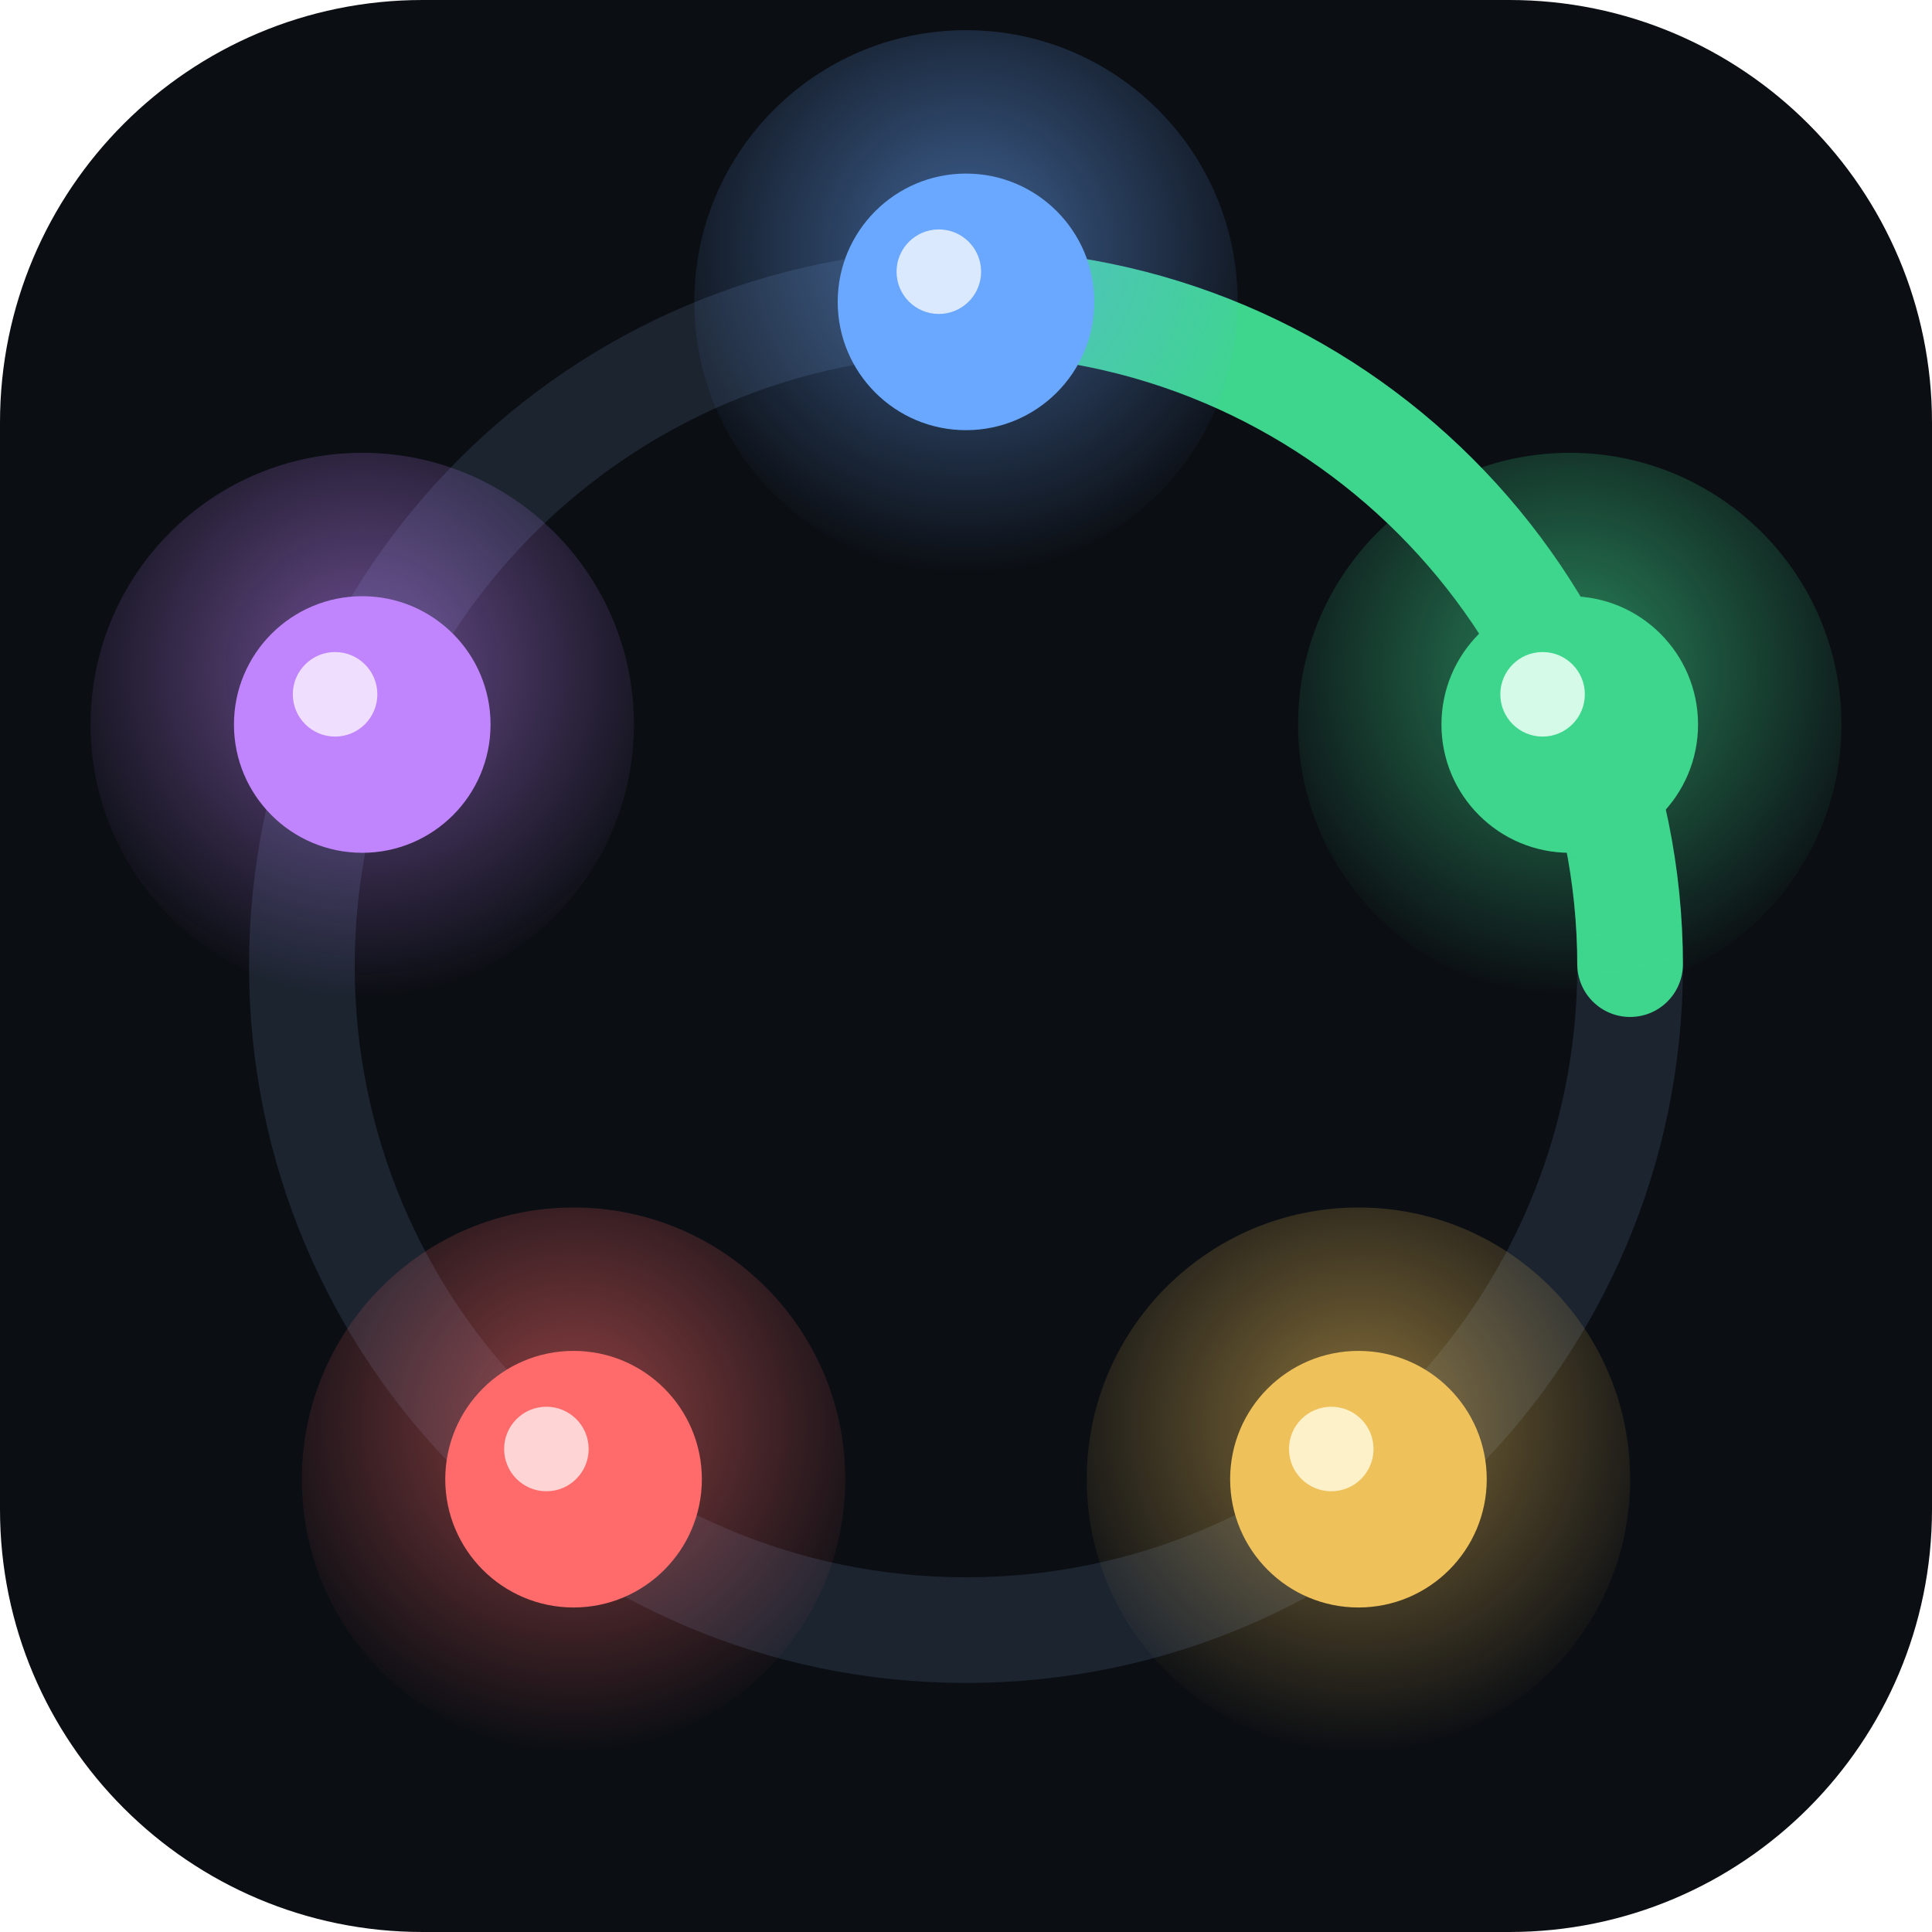
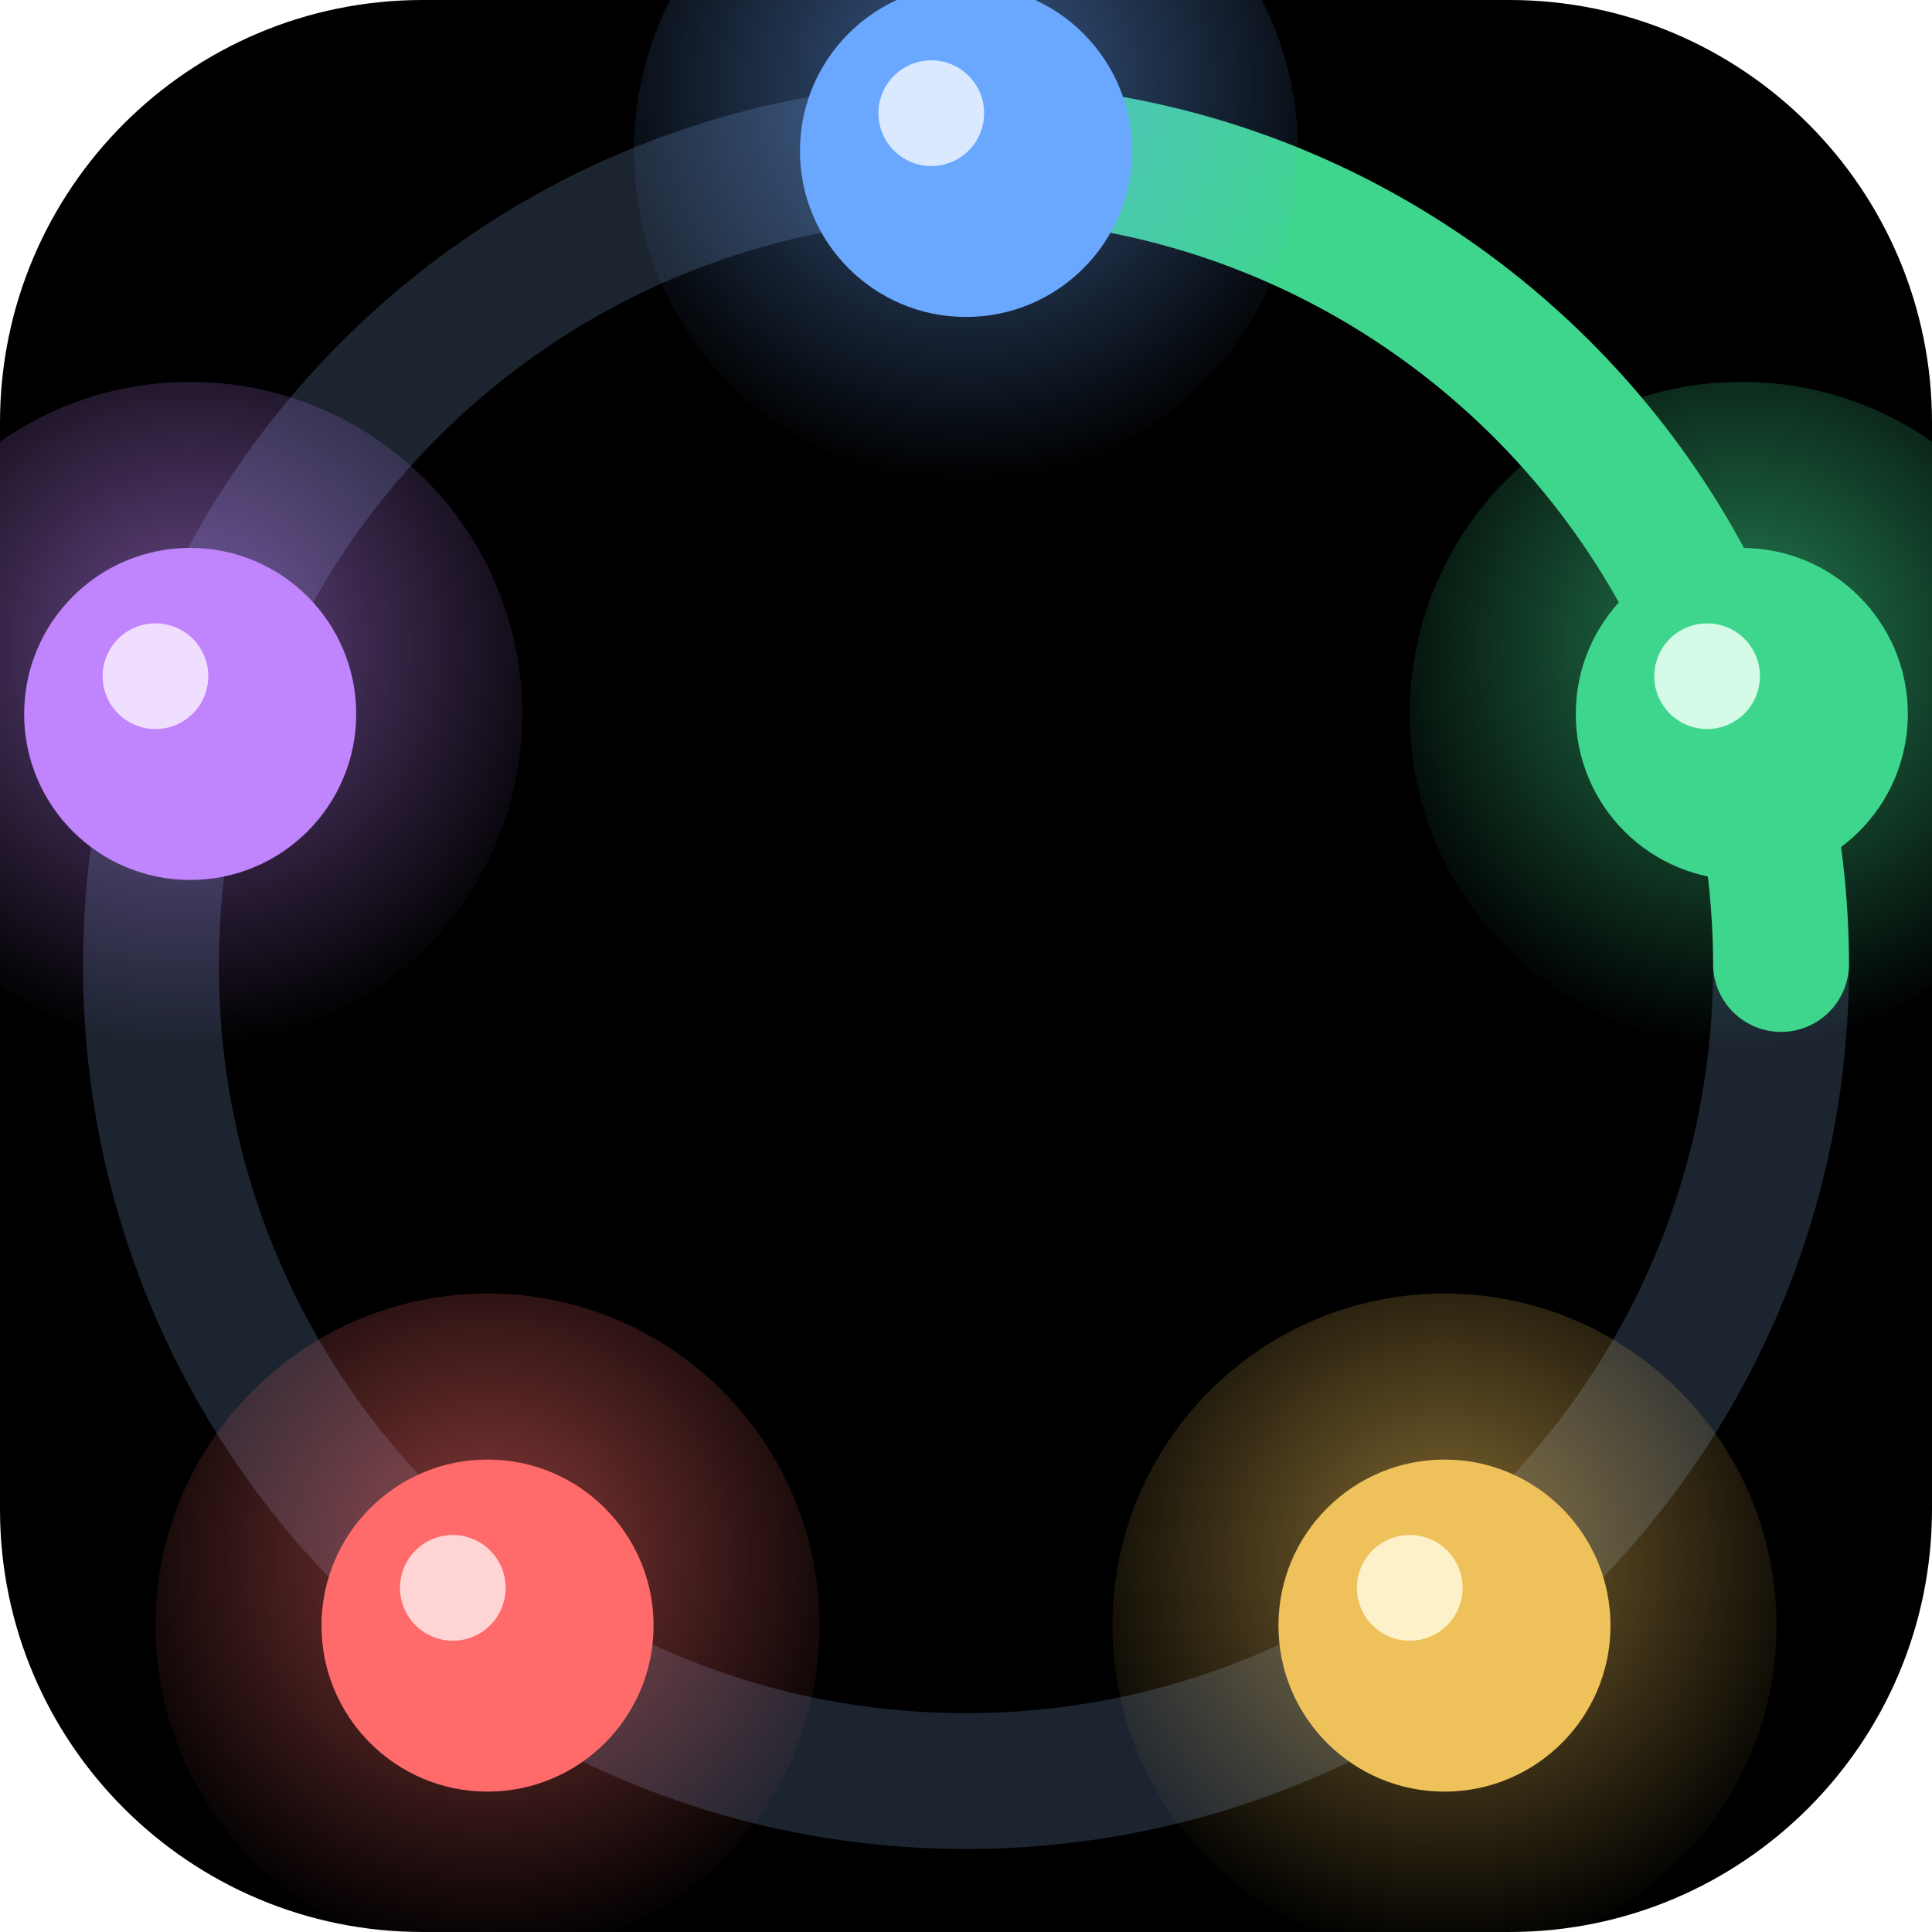
<svg xmlns="http://www.w3.org/2000/svg" viewBox="0 0 128 128" role="img" aria-label="Build monitor">
  <defs>
    <radialGradient id="wash-blue" cx="50%" cy="40%" r="60%">
      <stop offset="0%" stop-color="#6aa8ff" stop-opacity="0.55" />
      <stop offset="100%" stop-color="#6aa8ff" stop-opacity="0" />
    </radialGradient>
    <radialGradient id="wash-green" cx="50%" cy="40%" r="60%">
      <stop offset="0%" stop-color="#3dd68c" stop-opacity="0.6" />
      <stop offset="100%" stop-color="#3dd68c" stop-opacity="0" />
    </radialGradient>
    <radialGradient id="wash-yellow" cx="50%" cy="40%" r="60%">
      <stop offset="0%" stop-color="#efc15a" stop-opacity="0.55" />
      <stop offset="100%" stop-color="#efc15a" stop-opacity="0" />
    </radialGradient>
    <radialGradient id="wash-red" cx="50%" cy="40%" r="60%">
      <stop offset="0%" stop-color="#ff6b6b" stop-opacity="0.55" />
      <stop offset="100%" stop-color="#ff6b6b" stop-opacity="0" />
    </radialGradient>
    <radialGradient id="wash-purple" cx="50%" cy="40%" r="60%">
      <stop offset="0%" stop-color="#c084fc" stop-opacity="0.55" />
      <stop offset="100%" stop-color="#c084fc" stop-opacity="0" />
    </radialGradient>
  </defs>
-   <rect width="128" height="128" rx="28" fill="#0b0e13" />
-   <circle cx="64" cy="64" r="44" fill="none" stroke="#1c2430" stroke-width="7" />
-   <circle cx="64" cy="64" r="44" fill="none" stroke="#3dd68c" stroke-width="7" stroke-linecap="round" stroke-dasharray="69 208" transform="rotate(-90 64 64)" />
-   <circle cx="64" cy="20" r="18" fill="url(#wash-blue)" />
-   <circle cx="104" cy="48" r="18" fill="url(#wash-green)" />
-   <circle cx="90" cy="98" r="18" fill="url(#wash-yellow)" />
-   <circle cx="38" cy="98" r="18" fill="url(#wash-red)" />
-   <circle cx="24" cy="48" r="18" fill="url(#wash-purple)" />
-   <circle cx="64" cy="20" r="8.5" fill="#6aa8ff" />
-   <circle cx="62.2" cy="18" r="2.8" fill="#e8f1ff" opacity="0.9" />
-   <circle cx="104" cy="48" r="8.5" fill="#3dd68c" />
-   <circle cx="102.2" cy="46" r="2.8" fill="#e6fff2" opacity="0.9" />
-   <circle cx="90" cy="98" r="8.5" fill="#efc15a" />
-   <circle cx="88.2" cy="96" r="2.8" fill="#fff6d6" opacity="0.9" />
-   <circle cx="38" cy="98" r="8.5" fill="#ff6b6b" />
-   <circle cx="36.2" cy="96" r="2.8" fill="#ffe0e0" opacity="0.9" />
-   <circle cx="24" cy="48" r="8.5" fill="#c084fc" />
-   <circle cx="22.2" cy="46" r="2.8" fill="#f5e8ff" opacity="0.9" />
+   <rect width="128" height="128" rx="28" fill="#000000" />
+   <circle cx="64" cy="64" r="54" fill="none" stroke="#1c2430" stroke-width="9" />
+   <circle cx="64" cy="64" r="54" fill="none" stroke="#3dd68c" stroke-width="9" stroke-linecap="round" stroke-dasharray="84.7 254.6" transform="rotate(-90 64 64)" />
+   <circle cx="64" cy="10" r="22" fill="url(#wash-blue)" />
+   <circle cx="115.4" cy="47.3" r="22" fill="url(#wash-green)" />
+   <circle cx="95.7" cy="107.7" r="22" fill="url(#wash-yellow)" />
+   <circle cx="32.3" cy="107.7" r="22" fill="url(#wash-red)" />
+   <circle cx="12.6" cy="47.3" r="22" fill="url(#wash-purple)" />
+   <circle cx="64" cy="10" r="11" fill="#6aa8ff" />
+   <circle cx="61.7" cy="7.5" r="3.5" fill="#e8f1ff" opacity="0.9" />
+   <circle cx="115.4" cy="47.3" r="11" fill="#3dd68c" />
+   <circle cx="113.1" cy="44.8" r="3.5" fill="#e6fff2" opacity="0.9" />
+   <circle cx="95.7" cy="107.7" r="11" fill="#efc15a" />
+   <circle cx="93.4" cy="105.2" r="3.5" fill="#fff6d6" opacity="0.9" />
+   <circle cx="32.3" cy="107.7" r="11" fill="#ff6b6b" />
+   <circle cx="30" cy="105.2" r="3.5" fill="#ffe0e0" opacity="0.9" />
+   <circle cx="12.6" cy="47.3" r="11" fill="#c084fc" />
+   <circle cx="10.3" cy="44.8" r="3.5" fill="#f5e8ff" opacity="0.9" />
</svg>
